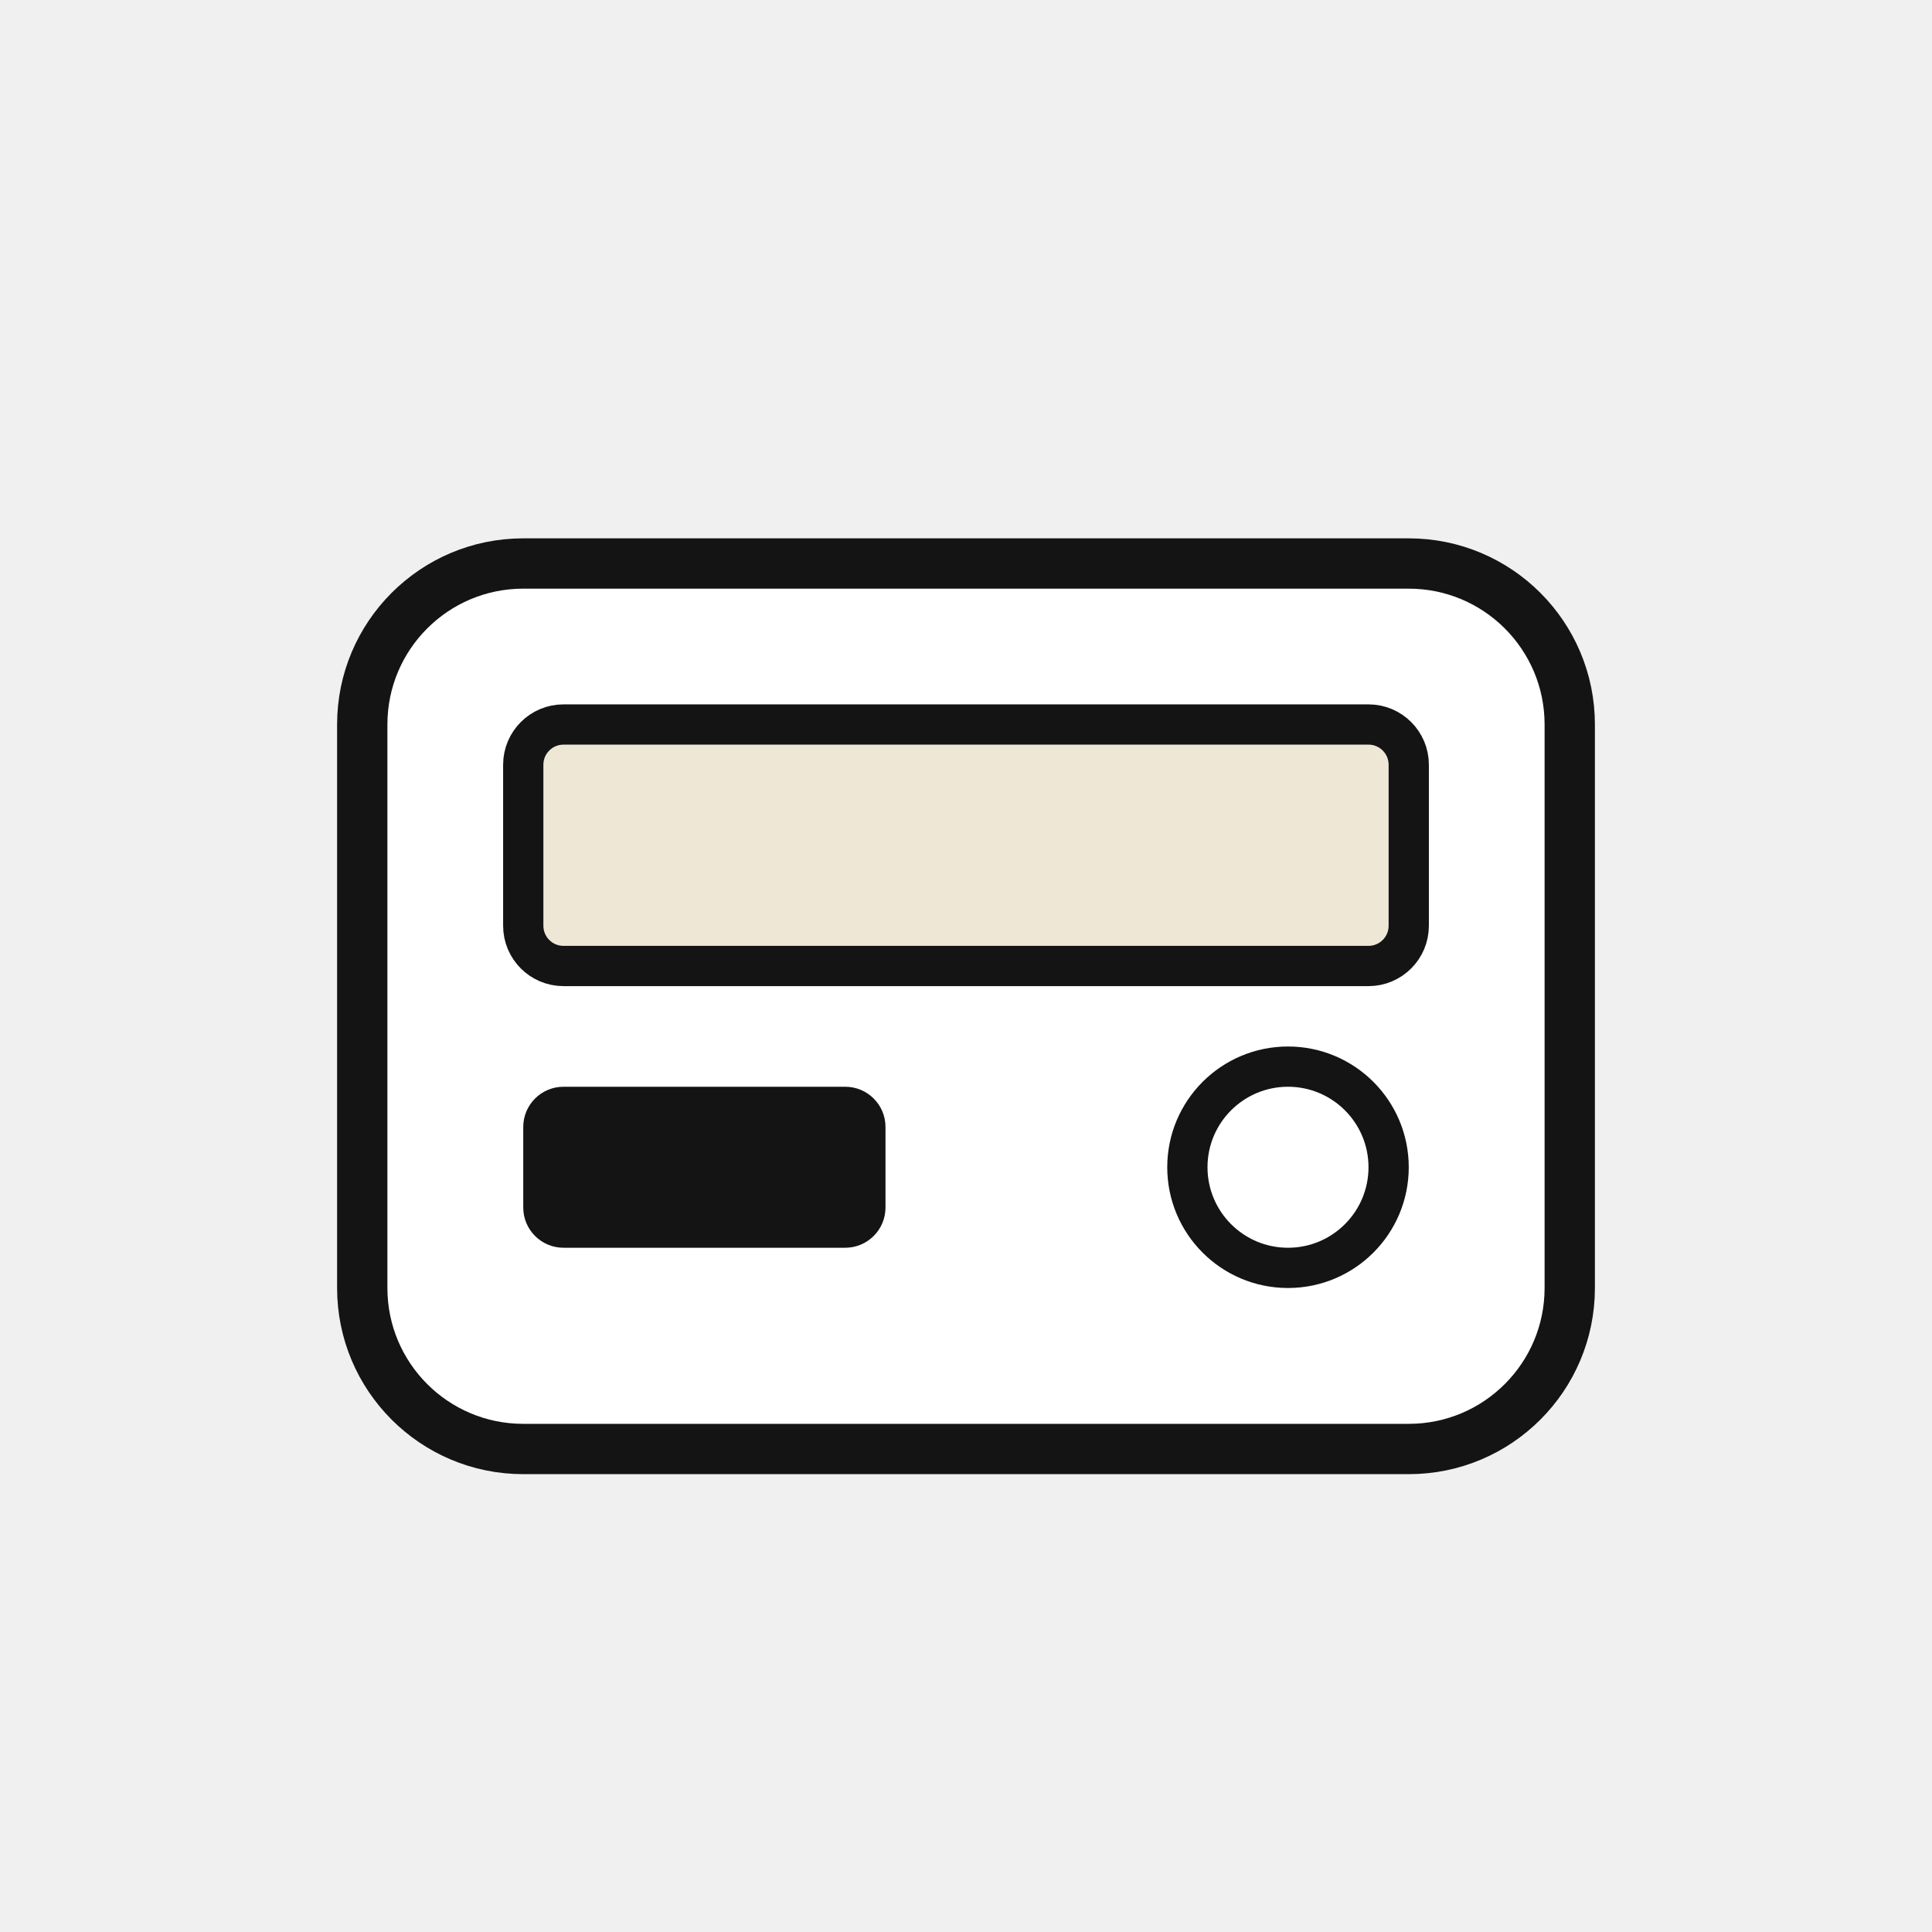
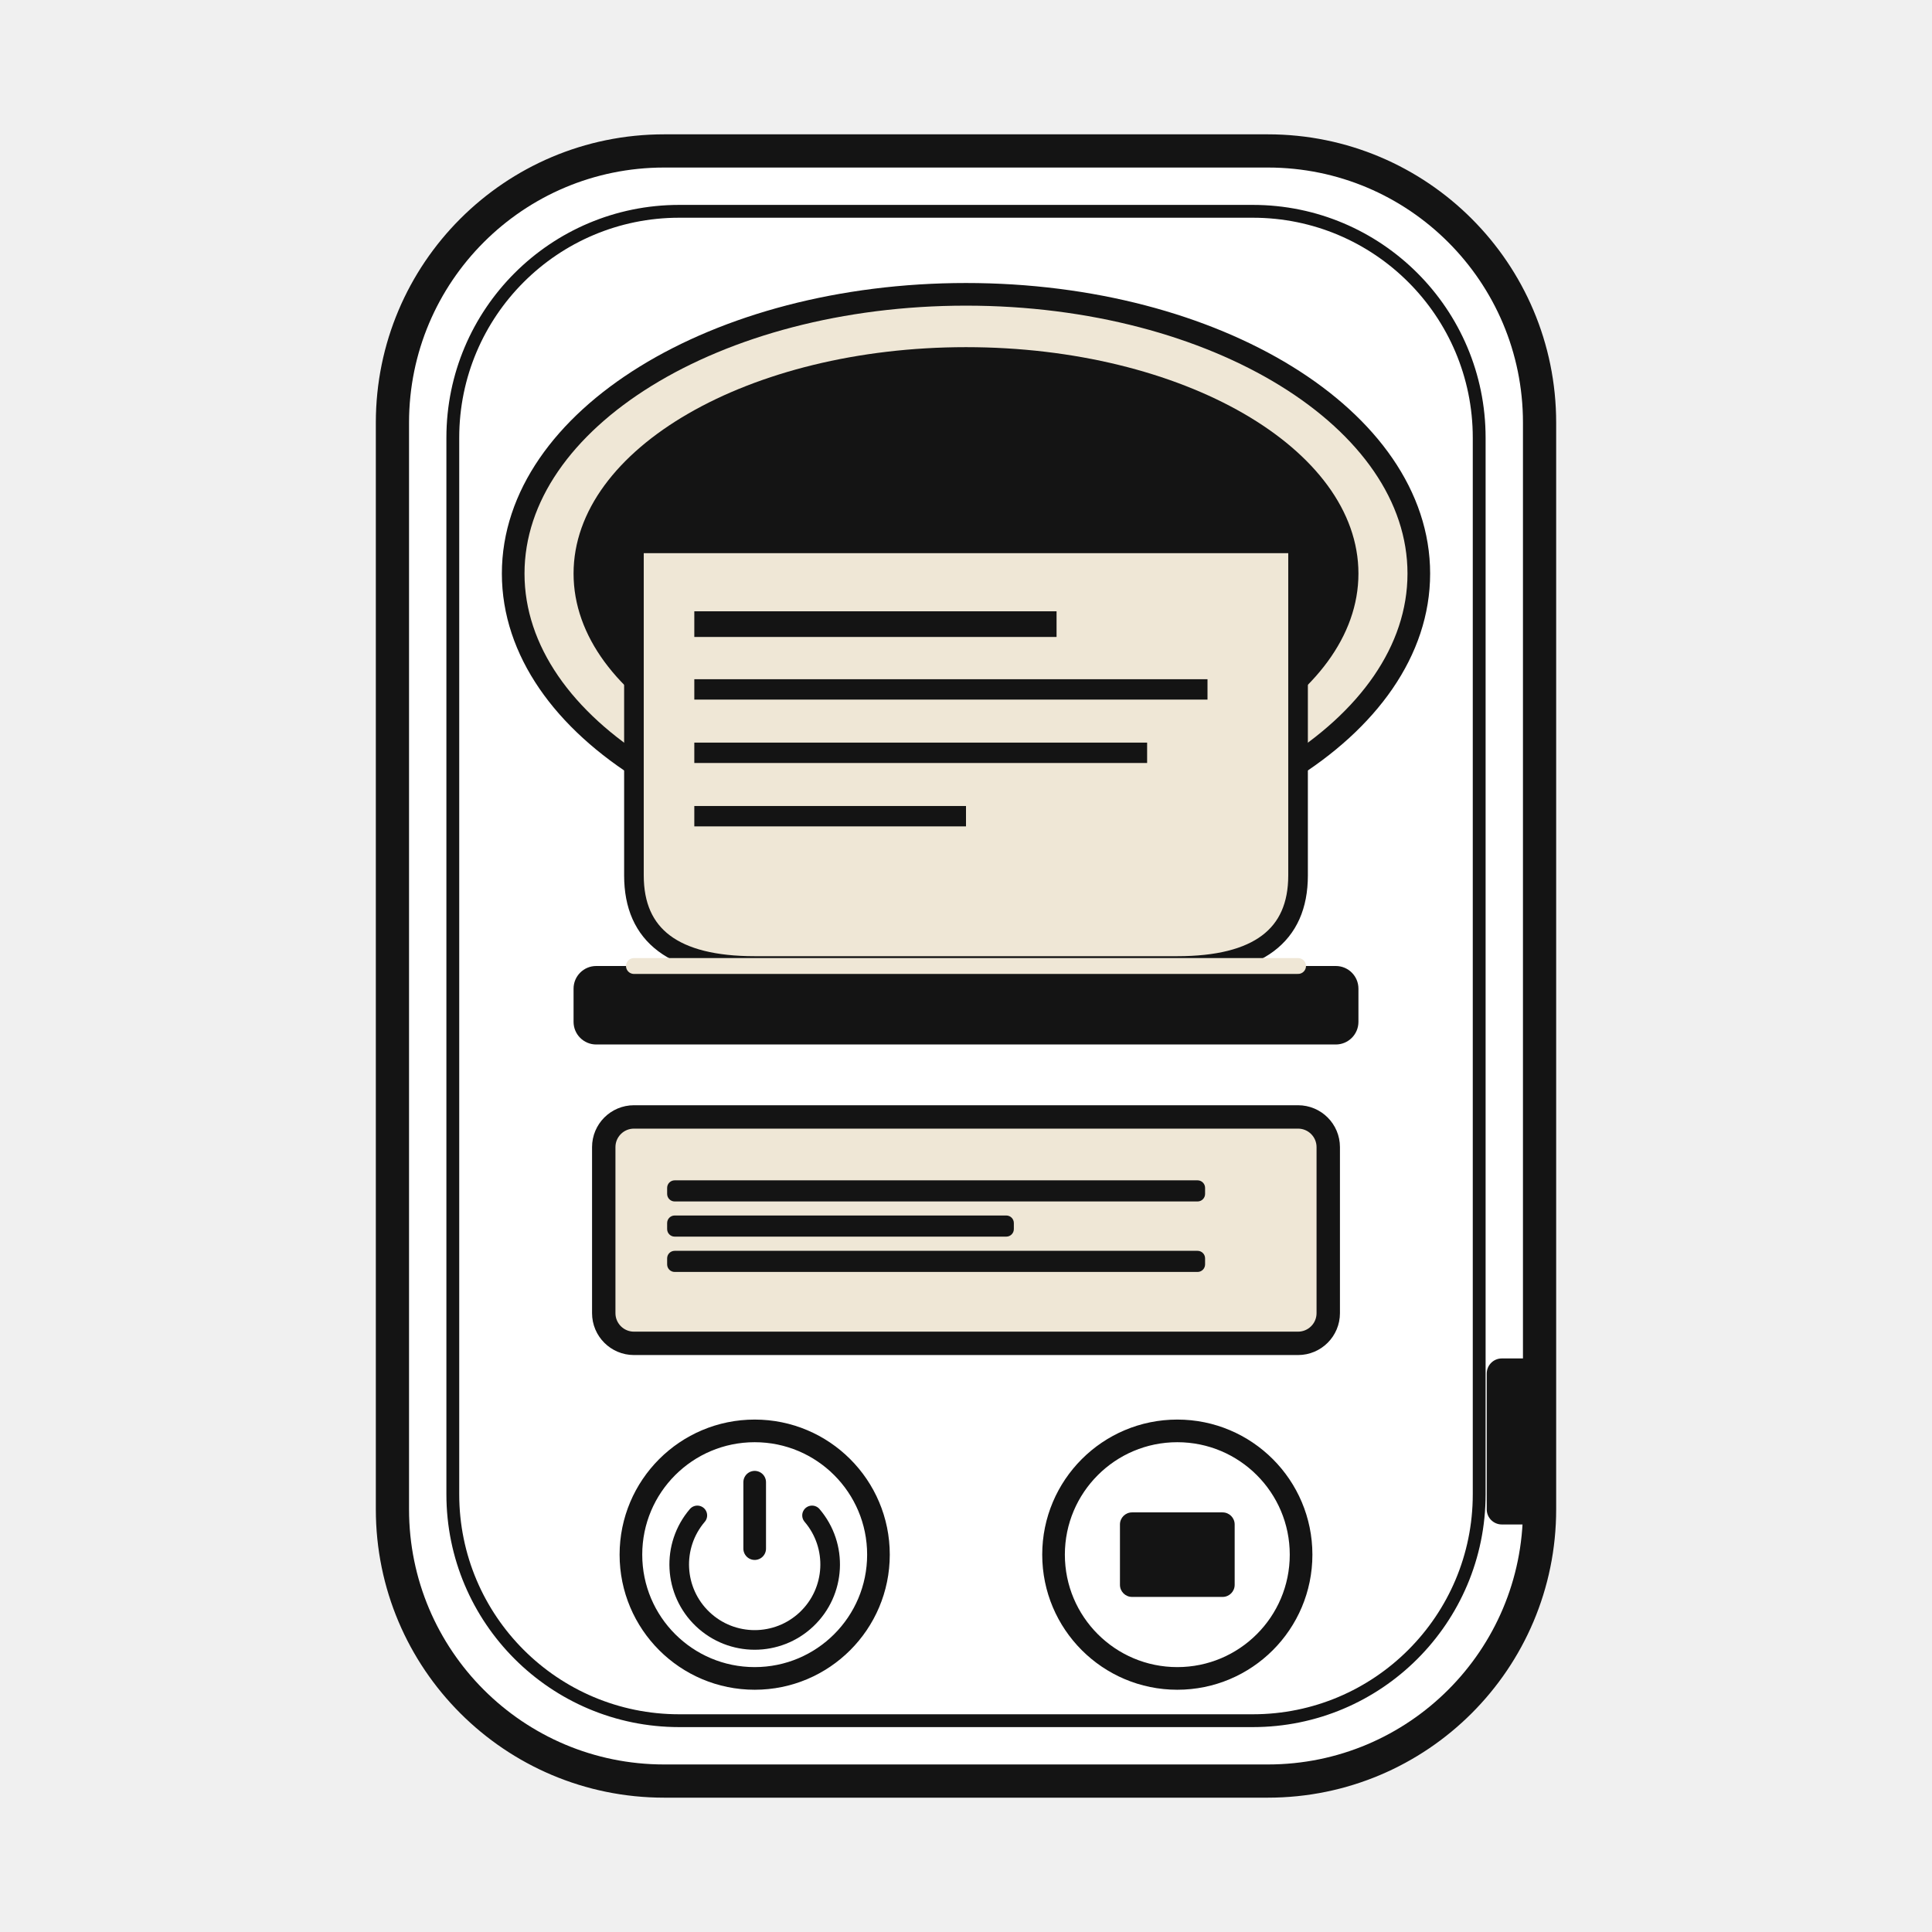
- <svg xmlns="http://www.w3.org/2000/svg" viewBox="0 0 96 96" fill="none">
-   <rect x="18" y="28" width="60" height="44" rx="8" stroke="#141414" stroke-width="2.5" fill="#fff" />
-   <rect x="26" y="36" width="44" height="12" rx="2" stroke="#141414" stroke-width="2" fill="#efe7d6" />
-   <rect x="26" y="54" width="18" height="8" rx="2" fill="#141414" />
-   <circle cx="64" cy="58" r="5" stroke="#141414" stroke-width="2" fill="#fff" />
+ <svg xmlns="http://www.w3.org/2000/svg" viewBox="0 0 128 128" fill="none">
+   <g stroke-linejoin="round" stroke-linecap="round">
+     <rect x="26" y="10" width="76" height="108" rx="18" fill="#fff" stroke="#141414" stroke-width="2.2" />
+     <rect x="30" y="14" width="68" height="100" rx="15" fill="#fff" stroke="#141414" stroke-width="0.85" />
+     <ellipse cx="64" cy="38" rx="30" ry="18.5" fill="#efe7d6" stroke="#141414" stroke-width="1.5" />
+     <ellipse cx="64" cy="38" rx="26" ry="15" fill="#141414" />
+     <path d="M42 36 h44 v22 q0 6-8 6 h-28 q-8 0-8-6 z" fill="#efe7d6" stroke="#141414" stroke-width="1.3" />
+     <rect x="46" y="40.5" width="24" height="1.7" fill="#141414" />
+     <rect x="46" y="45.0" width="34" height="1.35" fill="#141414" />
+     <rect x="46" y="49.2" width="30" height="1.35" fill="#141414" />
+     <rect x="46" y="53.4" width="18" height="1.35" fill="#141414" />
+     <rect x="38" y="64" width="52" height="5.2" rx="1.5" fill="#141414" />
+     <path d="M42 64 h44" stroke="#efe7d6" stroke-width="1.05" />
+     <rect x="40" y="74" width="48" height="15" rx="2" fill="#efe7d6" stroke="#141414" stroke-width="1.55" />
+     <rect x="44.20" y="78.20" width="35.64" height="1.4" rx="0.5" fill="#141414" />
+     <rect x="44.20" y="80.53" width="22.97" height="1.4" rx="0.5" fill="#141414" />
+     <rect x="44.20" y="82.87" width="35.64" height="1.4" rx="0.5" fill="#141414" />
+     <circle cx="50" cy="103" r="8.2" fill="#fff" stroke="#141414" stroke-width="1.5" />
+     <path d="M50 98.2v4.4" stroke="#141414" stroke-width="1.5" />
+     <path d="M46.2 100.4a5 5 0 1 0 7.6 0" fill="none" stroke="#141414" stroke-width="1.3" />
+     <circle cx="78" cy="103" r="8.2" fill="#fff" stroke="#141414" stroke-width="1.5" />
+     <rect x="74.2" y="100.2" width="7.6" height="5.6" rx="0.8" fill="#141414" />
+     <rect x="98.5" y="90" width="3.6" height="11" rx="1" fill="#141414" />
+   </g>
</svg>
